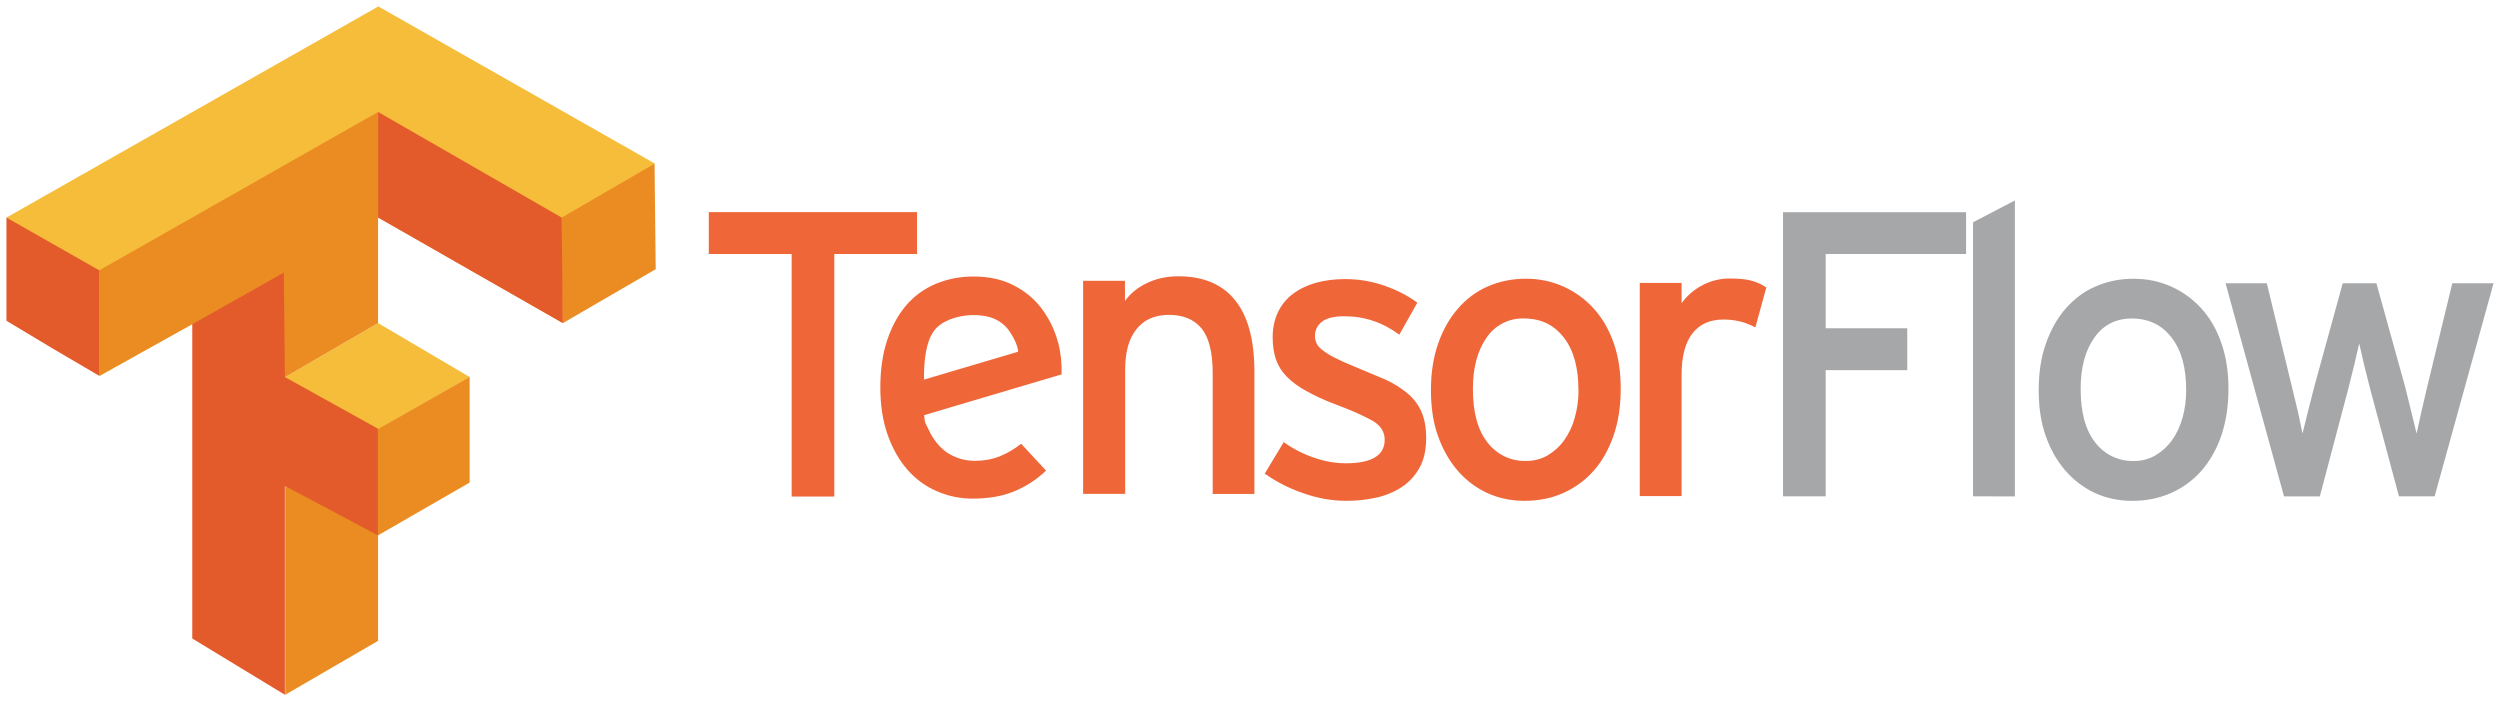
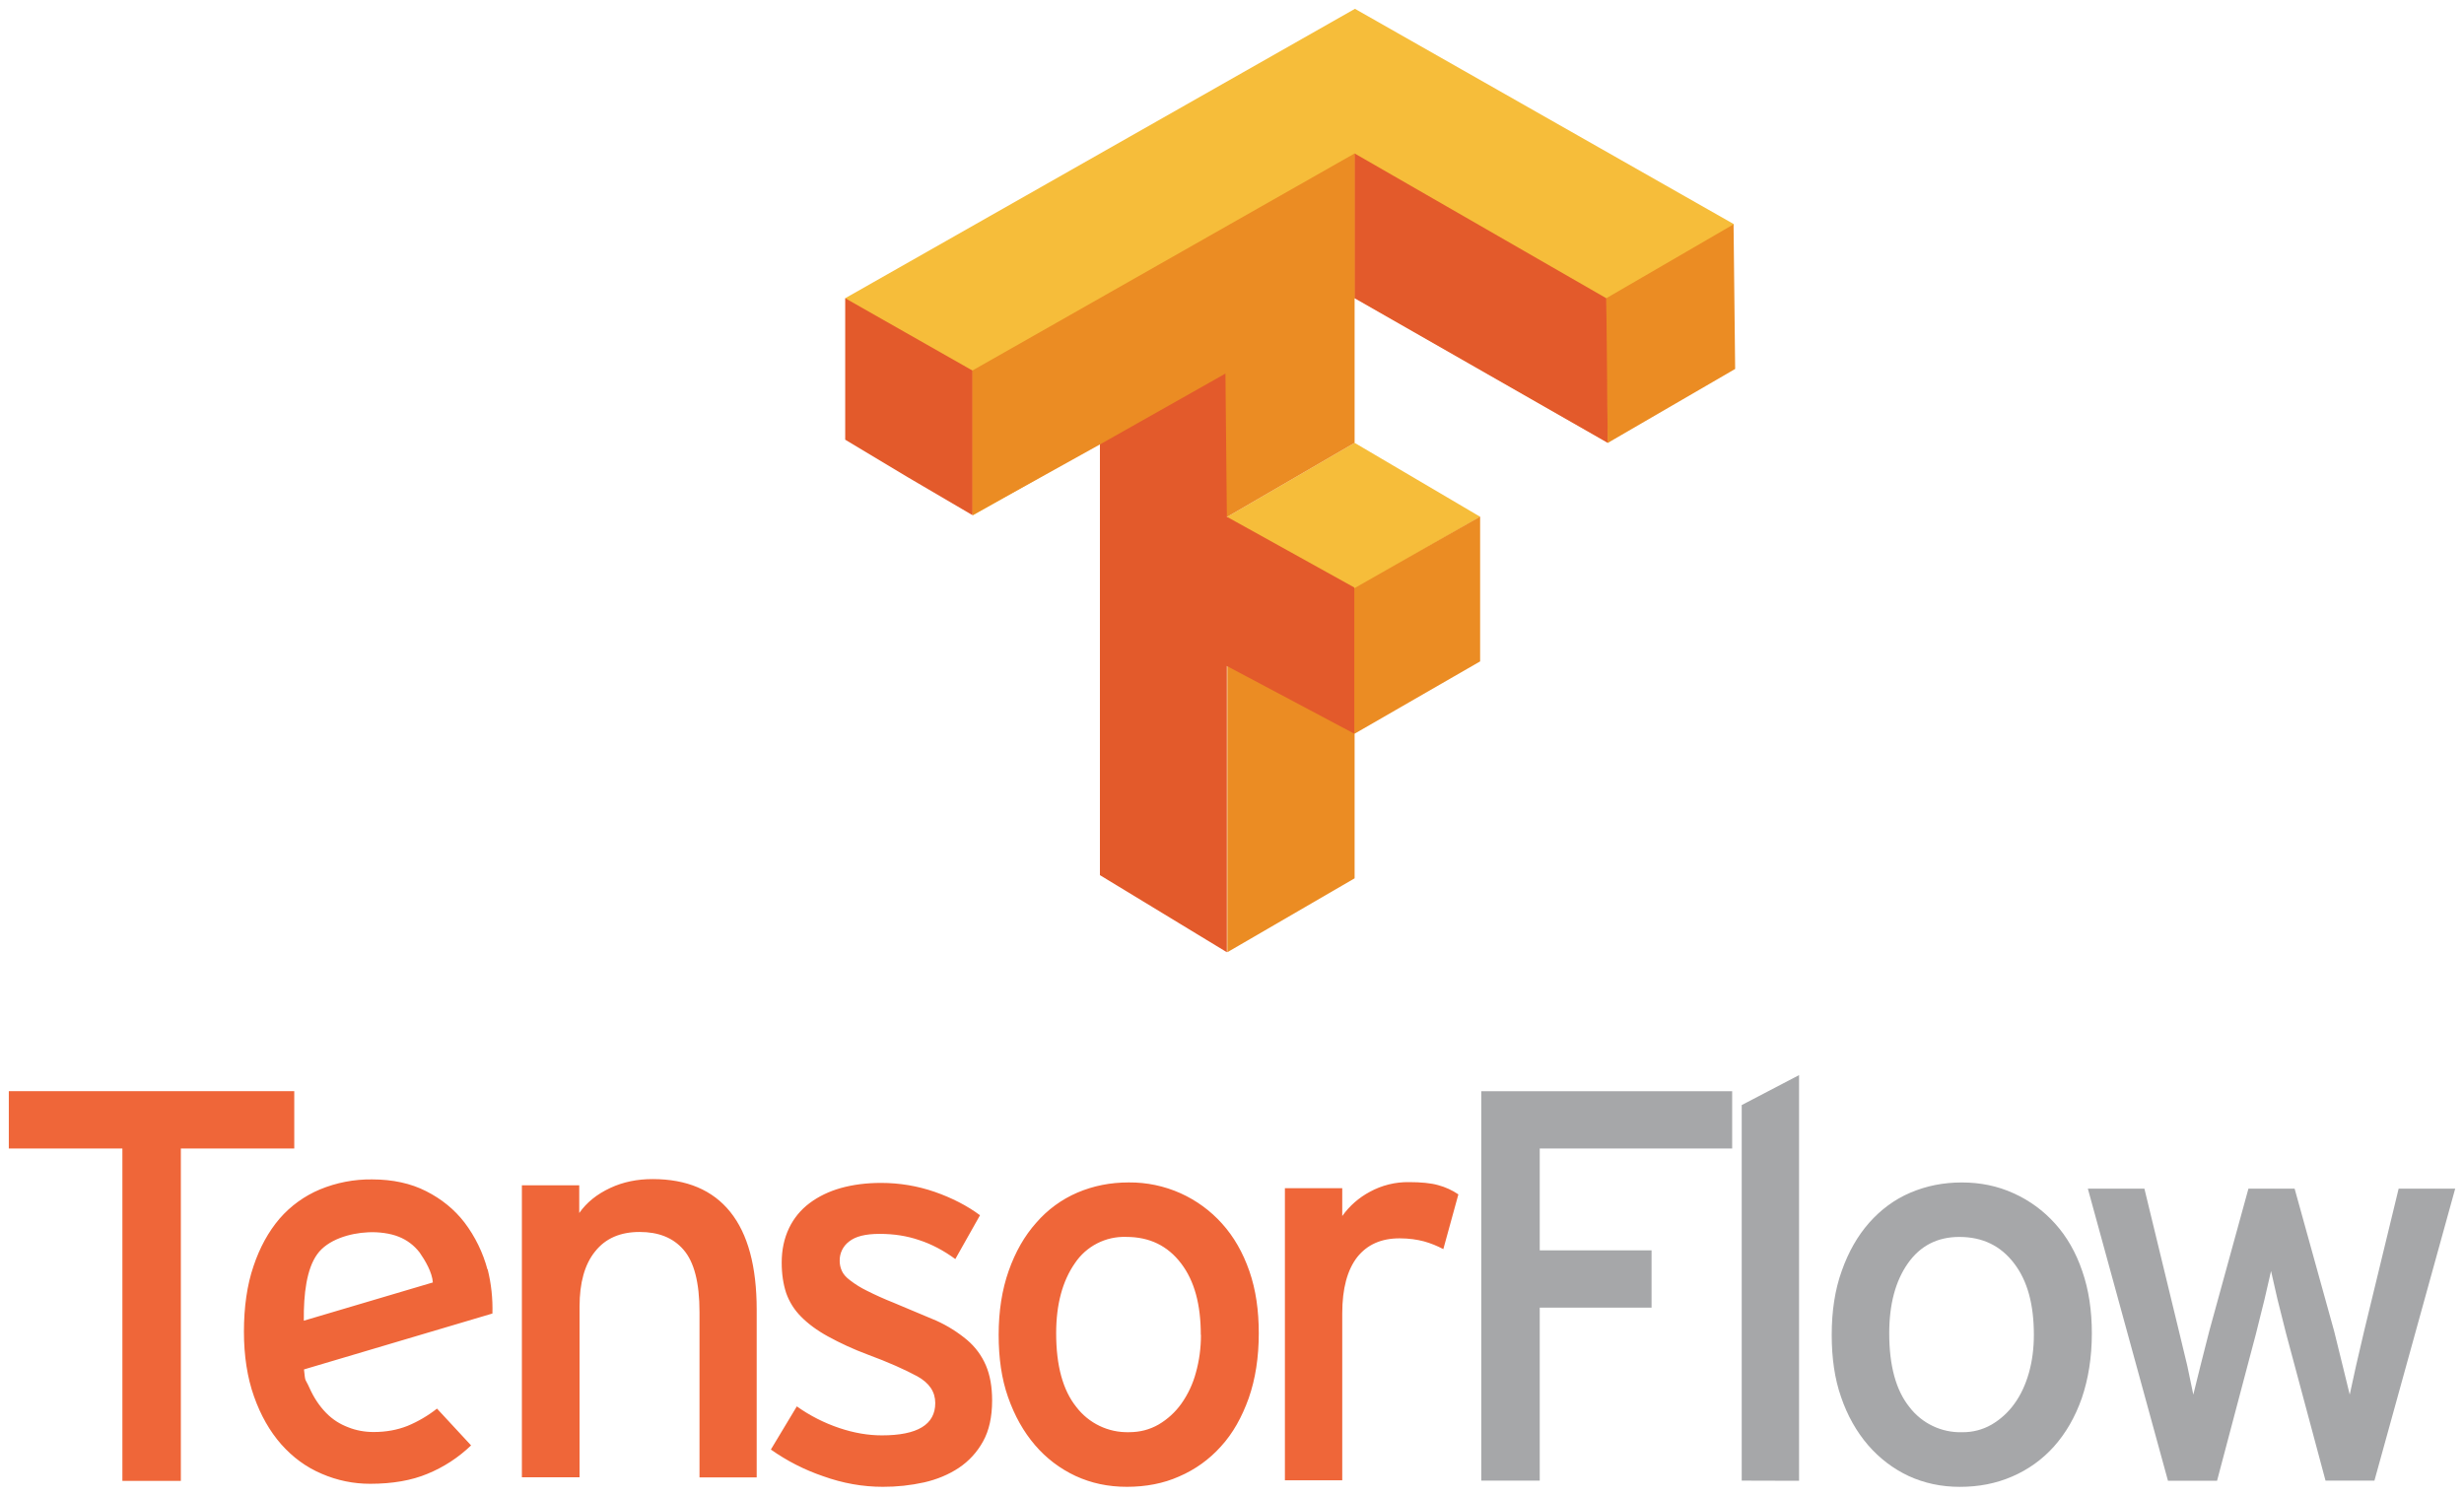
- <svg xmlns="http://www.w3.org/2000/svg" xmlns:ns1="http://schemas.microsoft.com/visio/2003/SVGExtensions/" width="101.26in" height="28.401in" viewBox="0 0 7290.75 2044.91" xml:space="preserve" color-interpolation-filters="sRGB" class="st6">
+ <svg xmlns="http://www.w3.org/2000/svg" xmlns:ns1="http://schemas.microsoft.com/visio/2003/SVGExtensions/" width="72.811in" height="44.201in" viewBox="0 0 5242.43 3182.45" xml:space="preserve" color-interpolation-filters="sRGB" class="st6">
  <ns1:documentProperties ns1:langID="1033" />
  <style type="text/css">
	
- 		.st1 {fill:#f6bd3a;stroke:none;stroke-linecap:butt;stroke-width:0.75}
- 		.st2 {fill:#eb8c23;stroke:none;stroke-linecap:butt;stroke-width:0.75}
- 		.st3 {fill:#e35a2b;stroke:none;stroke-linecap:butt;stroke-width:0.75}
- 		.st4 {fill:#ef6639;stroke:none;stroke-linecap:butt;stroke-width:0.75}
- 		.st5 {fill:#a6a7a9;stroke:none;stroke-linecap:butt;stroke-width:0.75}
+ 		.st1 {fill:#ef6639;stroke:none;stroke-linecap:butt;stroke-width:0.75}
+ 		.st2 {fill:#a6a7a9;stroke:none;stroke-linecap:butt;stroke-width:0.75}
+ 		.st3 {fill:#f6bd3a;stroke:none;stroke-linecap:butt;stroke-width:0.75}
+ 		.st4 {fill:#eb8c23;stroke:none;stroke-linecap:butt;stroke-width:0.75}
+ 		.st5 {fill:#e35a2b;stroke:none;stroke-linecap:butt;stroke-width:0.75}
		.st6 {fill:none;fill-rule:evenodd;font-size:12px;overflow:visible;stroke-linecap:square;stroke-miterlimit:3}
	
	</style>
  <g ns1:mID="0" ns1:index="1" ns1:groupContext="foregroundPage">
-     <ns1:pageProperties ns1:drawingScale="1" ns1:pageScale="1" ns1:drawingUnits="19" ns1:shadowOffsetX="8.99998" ns1:shadowOffsetY="-8.99998" />
-     <g id="shape1-1" ns1:mID="1" ns1:groupContext="shape" transform="translate(18.75,-791.496)">
-       <path d="M813.05 1891.04 L1083.84 1733.78 L1350.91 1891.04 L1083.84 2044.91 L813.05 1894.43 L813.05 1891.04 ZM0 1426.05        L1084.52 810.25 L1890.8 1268.46 L1623.73 1733.78 L1085.2 1425.71 L272.15 1887.65 L0 1426.05 Z" class="st1" />
+     <ns1:pageProperties ns1:drawingScale="1" ns1:pageScale="1" ns1:drawingUnits="19" ns1:shadowOffsetX="8.99994" ns1:shadowOffsetY="-8.99994" />
+     <ns1:layer ns1:name="Connector" ns1:index="0" />
+     <g id="shape4-1" ns1:mID="4" ns1:groupContext="shape" transform="translate(18.75,-18.818)">
+       <path d="M366.03 2462.59 L366.03 3169.91 L241.65 3169.91 L241.65 2462.59 L0 2462.59 L0 2340.59 L607.33 2340.59 L607.33        2462.59 L366.03 2462.59 ZM1018.77 2719.49 A349.7 349.7 0 0 1 1028.94 2813.71 L628.01 2932.67 C631.06 2962.49        630.04 2950.29 639.53 2971.64 C649.02 2992.99 660.88 3010.62 675.11 3025.19 C689.35 3039.76 704.94 3049.25        721.89 3055.69 C738.49 3062.47 757.47 3065.86 776.11 3065.86 C802.89 3065.86 826.27 3061.45 847.96 3052.98        A266.279 266.279 -180 0 0 911 3016.04 L983.53 3094.33 A294.309 294.309 0 0 1 891 3154.66 C857.11 3168.89        816.44 3176.01 768.99 3176.01 A257.603 257.603 0 0 1 665.63 3154.66 C632.07 3140.42 603.94 3119.41 579.54        3091.96 C555.14 3064.17 535.82 3030.27 521.59 2989.94 C507.35 2949.95 500.24 2903.18 500.24 2852.68 C500.24        2799.81 507.01 2752.7 520.57 2713.05 C533.79 2673.4 552.43 2639.51 576.15 2611.72 A232.243 232.243 0 0 1        661.9 2549.7 A280.961 280.961 0 0 1 772.72 2528.34 C816.78 2528.34 855.42 2536.82 887.95 2553.42 C920.83        2570.03 948.28 2592.4 969.63 2620.19 A289.637 289.637 0 0 1 1018.43 2720.17 L1018.77 2719.49 ZM902.19 2747.62        C900.83 2726.27 885.92 2700.85 874.06 2683.91 A104.109 104.109 -180 0 0 829.66 2650.35 C811.36 2642.9 786.62        2639.85 764.93 2640.86 C724.94 2642.56 678.17 2656.79 656.14 2687.63 C633.77 2718.47 626.99 2772.02 627.67        2828.96 L902.19 2747.62 ZM1469.52 3162.45 L1469.52 2810.66 C1469.52 2747.62 1457.99 2703.9 1435.63 2678.14        C1413.26 2652.05 1381.74 2640.19 1342.09 2640.19 C1301.08 2640.19 1269.56 2653.74 1247.53 2681.53 C1225.16        2708.98 1214.33 2748.3 1214.33 2798.8 L1214.33 3162.11 L1091.64 3162.11 L1091.64 2540.88 L1213.65 2540.88        L1213.65 2599.85 C1229.57 2577.15 1251.26 2559.86 1279.39 2546.65 C1307.52 2533.43 1337.68 2527.67 1369.88        2527.67 C1442.4 2527.67 1497.65 2551.05 1534.93 2597.48 C1572.55 2644.25 1591.19 2713.73 1591.19 2805.91        L1591.19 3162.45 L1469.52 3162.45 ZM2092.1 2998.76 C2092.1 3033.66 2085.66 3062.81 2072.78 3085.86 A160.168        160.168 0 0 1 2021.27 3142.12 C1999.92 3156.35 1974.5 3166.86 1947.72 3172.96 A400.42 400.42 0 0 1 1859.61        3182.45 C1816.9 3182.45 1774.54 3174.99 1732.18 3159.74 A435.789 435.789 0 0 1 1621.35 3103.14 L1676.59        3011.3 A345.03 345.03 -180 0 0 1767.08 3057.39 C1798.26 3067.89 1828.43 3072.98 1857.57 3072.98 C1933.49        3072.98 1971.11 3049.93 1971.11 3004.18 C1971.11 2980.45 1958.57 2961.47 1932.81 2947.24 C1907.05 2933.35        1871.81 2917.42 1826.73 2900.81 A640.672 640.672 0 0 1 1742.34 2862.17 C1718.96 2849.29 1699.98 2835.06        1685.41 2820.15 A133.473 133.473 0 0 1 1653.89 2769.99 C1647.79 2751.35 1644.4 2730 1644.4 2705.26 C1644.4        2677.8 1649.82 2653.4 1659.99 2632.05 A143.483 143.483 0 0 1 1703.71 2578.84 C1722.69 2564.61 1745.05 2553.76        1770.47 2546.65 C1795.89 2539.53 1824.7 2535.8 1855.54 2535.8 C1895.53 2535.8 1933.15 2542.24 1969.75 2554.78        C2006.69 2567.66 2038.89 2584.26 2066.34 2604.6 L2013.81 2697.8 C1988.73 2679.5 1962.97 2665.94 1936.88        2657.47 C1911.12 2648.66 1883.67 2644.25 1852.83 2644.25 C1822.33 2644.25 1801.31 2649.67 1787.76 2660.52        A50.053 50.053 -180 0 0 1767.76 2701.19 A50.72 50.72 -180 0 0 1772.51 2723.22 C1775.56 2730 1781.32        2736.78 1790.13 2743.21 A200.21 200.21 -180 0 0 1825.04 2764.91 A692.725 692.725 -180 0 0 1882.31 2790.66        L1973.48 2828.96 A284.298 284.298 0 0 1 2039.23 2870.31 A146.153 146.153 0 0 1 2078.88 2924.19 C2087.69        2944.87 2092.1 2969.61 2092.1 2998.76 ZM2659.44 2855.73 C2659.44 2906.91 2652.32 2953 2638.09 2993.67 C2623.52        3034.34 2604.54 3068.57 2578.78 3096.7 A252.932 252.932 0 0 1 2489.98 3160.42 C2456.77 3175.33 2419.15 3182.45        2378.82 3182.45 C2338.49 3182.45 2302.9 3174.65 2269.69 3159.4 A255.601 255.601 0 0 1 2183.27 3093.65 C2158.87        3065.18 2139.89 3031.29 2125.99 2991.64 C2112.1 2952.32 2106 2907.93 2106 2859.12 C2106 2808.63 2113.11        2763.21 2127.35 2722.88 C2141.58 2682.55 2160.9 2648.66 2185.98 2620.53 A241.586 241.586 0 0 1 2273.42 2556.47        C2307.65 2541.9 2343.57 2534.78 2382.89 2534.78 A263.61 263.61 0 0 1 2493.04 2557.83 A264.277 264.277 0        0 1 2581.15 2622.22 C2606.23 2650.01 2625.55 2683.57 2639.45 2723.56 C2653.34 2763.55 2659.44 2807.61 2659.44        2855.73 ZM2536.08 2859.12 C2536.08 2795.07 2522.86 2744.57 2494.05 2706.95 C2465.58 2669.67 2427.29 2650.69        2377.47 2650.69 A126.132 126.132 -180 0 0 2268 2706.95 C2241.9 2744.57 2228.34 2794.05 2228.34 2855.73 C2228.34        2924.53 2242.58 2976.73 2271.05 3012.31 A136.142 136.142 -180 0 0 2383.57 3066.2 C2406.61 3066.2 2427.29        3060.78 2446.27 3049.93 A157.498 157.498 -180 0 0 2494.73 3005.53 A206.216 206.216 -180 0 0 2525.57 2939.78        C2532.69 2914.37 2536.42 2887.59 2536.42 2859.12 L2536.08 2859.12 ZM3052.24 2676.79 A206.216 206.216 -180        0 0 3010.89 2660.18 C2996.66 2656.45 2979.38 2653.74 2959.04 2653.74 C2920.07 2653.74 2890.24 2666.96 2868.89        2693.73 C2847.88 2720.85 2837.03 2760.5 2837.03 2813.37 L2837.03 3168.55 L2715.02 3168.55 L2715.02 2546.98        L2837.03 2546.98 L2837.03 2606.29 A170.178 170.178 0 0 1 2895.66 2554.78 A168.843 168.843 0 0 1 2979.04        2534.11 C3004.12 2534.11 3025.81 2536.14 3041.06 2540.54 A140.814 140.814 0 0 1 3084.1 2560.2 L3052.24 2676.11        L3052.24 2676.79 Z" class="st1" />
    </g>
-     <g id="shape2-3" ns1:mID="2" ns1:groupContext="shape" transform="translate(289.836,-18.75)">
-       <path d="M541.92 1733.78 L541.92 1426.05 L808.99 1272.18 L1079.78 1117.98 L1079.78 1426.05 L812.71 1579.92 L812.71 1887.65        L541.92 2044.91 L541.92 1733.78 ZM541.92 1118.32 L270.79 964.45 L0 1114.93 L0 806.86 L812.71 345.26 L812.71        961.06 L541.92 1118.32 ZM1348.2 807.2 L1348.2 653.33 L1618.99 496.07 L1622.38 803.81 L1351.59 961.06 L1348.2        807.2 Z" class="st2" />
+     <g id="shape5-3" ns1:mID="5" ns1:groupContext="shape" transform="translate(3151.58,-18.75)">
+       <path d="M124.38 2462.59 L124.38 2679.16 L362.3 2679.16 L362.3 2801.17 L124.38 2801.17 L124.38 3169.23 L0 3169.23 L0        2340.59 L533.79 2340.59 L533.79 2462.59 L124.38 2462.59 ZM554.12 3169.23 L554.12 2370.07 L676.13 2306.36        L676.13 3169.57 L554.12 3169.23 ZM1299.04 2855.73 C1299.04 2906.91 1291.59 2953 1277.69 2993.67 C1263.46        3034.34 1243.46 3068.57 1218.38 3096.7 A252.932 252.932 0 0 1 1129.6 3160.42 C1095.37 3175.33 1058.43 3182.45        1018.1 3182.45 C978.78 3182.45 942.52 3174.65 909.3 3159.4 C876.09 3143.81 847.28 3121.78 822.88 3093.65        C798.48 3065.18 779.16 3031.29 765.6 2991.64 C751.71 2952.32 745.61 2907.93 745.61 2859.12 C745.61 2808.63        752.39 2763.21 766.96 2722.88 C781.19 2682.55 800.51 2648.66 825.25 2620.53 C850.33 2592.4 878.8 2571.05        913.03 2556.47 C947.26 2541.9 983.19 2534.78 1022.5 2534.78 C1061.81 2534.78 1098.42 2542.24 1132.65 2557.83        A264.277 264.277 0 0 1 1220.76 2622.22 C1245.83 2650.01 1265.15 2683.57 1278.71 2723.56 C1292.6 2763.55        1299.04 2807.61 1299.04 2855.73 ZM1175.69 2859.12 C1175.69 2795.07 1162.47 2744.57 1133.66 2706.95 C1105.2        2669.67 1066.9 2650.69 1017.08 2650.69 C970.65 2650.69 934.04 2669.33 907.61 2706.95 C881.17 2744.57 867.96        2794.05 867.96 2855.73 C867.96 2924.53 882.19 2976.73 910.66 3012.31 A136.142 136.142 -180 0 0 1023.18 3066.2        A122.127 122.127 -180 0 0 1085.88 3049.93 A157.498 157.498 -180 0 0 1134.34 3005.53 C1147.9 2986.89 1158.07        2964.86 1165.18 2939.78 C1172.3 2914.37 1175.69 2887.59 1175.69 2859.12 ZM1900.28 3169.23 L1796.23 3169.23        L1712.18 2855.73 L1693.88 2782.87 L1680.32 2723.22 L1666.43 2783.55 L1648.12 2857.09 L1565.43 3169.57 L1461.04        3169.57 L1290.57 2548 L1410.89 2548 L1484.09 2849.97 L1502.05 2924.53 L1514.93 2986.22 L1530.18 2924.53        L1549.16 2849.97 L1632.2 2548 L1730.48 2548 L1814.53 2850.99 L1832.83 2925.21 L1847.74 2986.22 L1861.3 2924.19        L1878.59 2849.97 L1951.79 2548 L2072.1 2548 L1900.28 3169.23 Z" class="st2" />
    </g>
-     <g id="shape3-5" ns1:mID="3" ns1:groupContext="shape" transform="translate(18.75,-18.75)">
-       <path d="M541.92 1880.87 L541.92 964.45 L808.99 813.63 L812.04 1118.32 L1083.17 1268.8 L1083.17 1579.92 L812.04 1435.88        L812.04 2044.91 L541.92 1880.87 ZM133.87 1034.61 L0 954.28 L0 653.33 L270.79 807.2 L270.79 1114.93 L133.87        1034.61 ZM1083.84 653.33 L1083.84 345.26 L1619.33 653.33 L1622.38 961.06 L1083.84 653.33 Z" class="st3" />
-     </g>
-     <g id="shape4-7" ns1:mID="4" ns1:groupContext="shape" transform="translate(2067.04,-584.345)">
-       <path d="M366.03 1325.05 L366.03 2032.37 L241.65 2032.37 L241.65 1325.05 L0 1325.05 L0 1203.05 L607.33 1203.05 L607.33        1325.05 L366.03 1325.05 ZM1018.77 1581.95 A349.701 349.701 0 0 1 1028.94 1676.17 L628.01 1795.13 C631.06        1824.95 630.04 1812.75 639.53 1834.1 C649.02 1855.45 660.88 1873.08 675.11 1887.65 C689.35 1902.22 704.94        1911.71 721.89 1918.15 C738.49 1924.93 757.47 1928.32 776.11 1928.32 C802.89 1928.32 826.27 1923.91 847.96        1915.44 A266.28 266.28 -180 0 0 911 1878.5 L983.53 1956.79 A294.31 294.31 0 0 1 891 2017.12 C857.11 2031.35        816.44 2038.47 768.99 2038.47 A257.604 257.604 0 0 1 665.63 2017.12 C632.07 2002.88 603.94 1981.87 579.54        1954.42 C555.14 1926.63 535.82 1892.73 521.59 1852.4 C507.35 1812.41 500.24 1765.64 500.24 1715.14 C500.24        1662.27 507.01 1615.16 520.57 1575.51 C533.79 1535.86 552.43 1501.97 576.15 1474.18 A232.244 232.244 0 0        1 661.9 1412.16 A280.962 280.962 0 0 1 772.72 1390.8 C816.78 1390.8 855.42 1399.28 887.95 1415.88 C920.83        1432.49 948.28 1454.86 969.63 1482.65 A289.638 289.638 0 0 1 1018.43 1582.63 L1018.77 1581.95 ZM902.19 1610.08        C900.83 1588.73 885.92 1563.31 874.06 1546.37 A104.109 104.109 -180 0 0 829.66 1512.81 C811.36 1505.36 786.62        1502.31 764.93 1503.32 C724.94 1505.02 678.17 1519.25 656.14 1550.09 C633.77 1580.93 626.99 1634.48 627.67        1691.42 L902.19 1610.08 ZM1469.53 2024.91 L1469.53 1673.12 C1469.53 1610.08 1458 1566.36 1435.64 1540.6        C1413.27 1514.51 1381.75 1502.65 1342.1 1502.65 C1301.09 1502.65 1269.57 1516.2 1247.54 1543.99 C1225.17        1571.44 1214.33 1610.76 1214.33 1661.26 L1214.33 2024.57 L1091.64 2024.57 L1091.64 1403.34 L1213.65 1403.34        L1213.65 1462.31 C1229.58 1439.61 1251.27 1422.32 1279.4 1409.11 C1307.53 1395.89 1337.69 1390.13 1369.89        1390.13 C1442.41 1390.13 1497.66 1413.51 1534.94 1459.94 C1572.56 1506.71 1591.2 1576.19 1591.2 1668.37        L1591.2 2024.91 L1469.53 2024.91 ZM2092.11 1861.22 C2092.11 1896.12 2085.67 1925.27 2072.79 1948.32 A160.169        160.169 0 0 1 2021.28 2004.58 C1999.93 2018.81 1974.51 2029.32 1947.73 2035.42 A400.422 400.422 0 0 1 1859.62        2044.91 C1816.91 2044.91 1774.55 2037.45 1732.19 2022.2 A435.791 435.791 0 0 1 1621.36 1965.6 L1676.6 1873.76        A345.031 345.031 -180 0 0 1767.09 1919.85 C1798.27 1930.35 1828.44 1935.44 1857.58 1935.44 C1933.5 1935.44        1971.12 1912.39 1971.12 1866.64 C1971.12 1842.91 1958.58 1823.93 1932.82 1809.7 C1907.06 1795.81 1871.82        1779.88 1826.74 1763.27 A640.675 640.675 0 0 1 1742.35 1724.63 C1718.97 1711.75 1699.99 1697.52 1685.42        1682.61 A133.474 133.474 0 0 1 1653.9 1632.45 C1647.8 1613.81 1644.41 1592.46 1644.41 1567.72 C1644.41 1540.26        1649.83 1515.86 1660 1494.51 A143.484 143.484 0 0 1 1703.72 1441.3 C1722.7 1427.07 1745.06 1416.22 1770.48        1409.11 C1795.9 1401.99 1824.71 1398.26 1855.55 1398.26 C1895.54 1398.26 1933.16 1404.7 1969.76 1417.24        C2006.7 1430.12 2038.9 1446.72 2066.35 1467.06 L2013.82 1560.26 C1988.74 1541.96 1962.98 1528.4 1936.89        1519.93 C1911.13 1511.12 1883.68 1506.71 1852.84 1506.71 C1822.34 1506.71 1801.32 1512.13 1787.77 1522.98        A50.053 50.053 -180 0 0 1767.77 1563.65 A50.72 50.72 -180 0 0 1772.52 1585.68 C1775.57 1592.46 1781.33        1599.24 1790.14 1605.67 A200.211 200.211 -180 0 0 1825.05 1627.37 A692.728 692.728 -180 0 0 1882.32 1653.12        L1973.49 1691.42 A284.299 284.299 0 0 1 2039.24 1732.77 A146.154 146.154 0 0 1 2078.89 1786.65 C2087.7 1807.33        2092.11 1832.07 2092.11 1861.22 ZM2659.45 1718.19 C2659.45 1769.37 2652.33 1815.46 2638.1 1856.13 C2623.53        1896.8 2604.55 1931.03 2578.79 1959.16 A252.933 252.933 0 0 1 2489.99 2022.88 C2456.78 2037.79 2419.16 2044.91        2378.83 2044.91 C2338.5 2044.91 2302.91 2037.11 2269.7 2021.86 A255.602 255.602 0 0 1 2183.28 1956.11 C2158.88        1927.64 2139.9 1893.75 2126 1854.1 C2112.11 1814.78 2106.01 1770.39 2106.01 1721.58 C2106.01 1671.09 2113.12        1625.67 2127.36 1585.34 C2141.59 1545.01 2160.91 1511.12 2185.99 1482.99 A241.587 241.587 0 0 1 2273.43        1418.93 C2307.66 1404.36 2343.58 1397.24 2382.9 1397.24 A263.611 263.611 0 0 1 2493.05 1420.29 A264.278        264.278 0 0 1 2581.16 1484.68 C2606.24 1512.47 2625.56 1546.03 2639.46 1586.02 C2653.35 1626.01 2659.45        1670.07 2659.45 1718.19 ZM2536.09 1721.58 C2536.09 1657.53 2522.87 1607.03 2494.06 1569.41 C2465.59 1532.13        2427.3 1513.15 2377.48 1513.15 A126.133 126.133 -180 0 0 2268.01 1569.41 C2241.91 1607.03 2228.35 1656.51        2228.35 1718.19 C2228.35 1786.99 2242.59 1839.19 2271.06 1874.77 A136.143 136.143 -180 0 0 2383.58 1928.66        C2406.62 1928.66 2427.3 1923.24 2446.28 1912.39 A157.499 157.499 -180 0 0 2494.74 1867.99 A206.217 206.217        -180 0 0 2525.58 1802.24 C2532.7 1776.83 2536.43 1750.05 2536.43 1721.58 L2536.09 1721.58 ZM3052.25 1539.25        A206.217 206.217 -180 0 0 3010.9 1522.64 C2996.67 1518.91 2979.39 1516.2 2959.05 1516.2 C2920.08 1516.2        2890.25 1529.42 2868.9 1556.19 C2847.89 1583.31 2837.04 1622.96 2837.04 1675.83 L2837.04 2031.01 L2715.03        2031.01 L2715.03 1409.44 L2837.04 1409.44 L2837.04 1468.75 A170.179 170.179 0 0 1 2895.67 1417.24 A168.844        168.844 0 0 1 2979.05 1396.57 C3004.13 1396.57 3025.82 1398.6 3041.07 1403 A140.815 140.815 0 0 1 3084.11        1422.66 L3052.25 1538.57 L3052.25 1539.25 Z" class="st4" />
-     </g>
-     <g id="shape5-9" ns1:mID="5" ns1:groupContext="shape" transform="translate(5199.88,-584.277)">
-       <path d="M124.38 1325.05 L124.38 1541.62 L362.3 1541.62 L362.3 1663.63 L124.38 1663.63 L124.38 2031.69 L0 2031.69 L0        1203.05 L533.79 1203.05 L533.79 1325.05 L124.38 1325.05 ZM554.12 2031.69 L554.12 1232.53 L676.13 1168.82        L676.13 2032.03 L554.12 2031.69 ZM1299.05 1718.19 C1299.05 1769.37 1291.6 1815.46 1277.7 1856.13 C1263.47        1896.8 1243.47 1931.03 1218.39 1959.16 A252.933 252.933 0 0 1 1129.6 2022.88 C1095.37 2037.79 1058.43 2044.91        1018.1 2044.91 C978.78 2044.91 942.52 2037.11 909.3 2021.86 C876.09 2006.27 847.28 1984.24 822.88 1956.11        C798.48 1927.64 779.16 1893.75 765.6 1854.1 C751.71 1814.78 745.61 1770.39 745.61 1721.58 C745.61 1671.09        752.39 1625.67 766.96 1585.34 C781.19 1545.01 800.51 1511.12 825.25 1482.99 C850.33 1454.86 878.8 1433.51        913.03 1418.93 C947.26 1404.36 983.19 1397.24 1022.5 1397.24 C1061.81 1397.24 1098.42 1404.7 1132.65 1420.29        A264.278 264.278 0 0 1 1220.77 1484.68 C1245.84 1512.47 1265.16 1546.03 1278.72 1586.02 C1292.61 1626.01        1299.05 1670.07 1299.05 1718.19 ZM1175.69 1721.58 C1175.69 1657.53 1162.47 1607.03 1133.66 1569.41 C1105.2        1532.13 1066.9 1513.15 1017.08 1513.15 C970.65 1513.15 934.04 1531.79 907.61 1569.41 C881.17 1607.03 867.96        1656.51 867.96 1718.19 C867.96 1786.99 882.19 1839.19 910.66 1874.77 A136.143 136.143 -180 0 0 1023.18 1928.66        A122.128 122.128 -180 0 0 1085.88 1912.39 A157.499 157.499 -180 0 0 1134.34 1867.99 C1147.9 1849.35 1158.07        1827.32 1165.18 1802.24 C1172.3 1776.83 1175.69 1750.05 1175.69 1721.58 ZM1900.29 2031.69 L1796.24 2031.69        L1712.19 1718.19 L1693.89 1645.33 L1680.33 1585.68 L1666.44 1646.01 L1648.13 1719.55 L1565.44 2032.03 L1461.05        2032.03 L1290.58 1410.46 L1410.9 1410.46 L1484.1 1712.43 L1502.06 1786.99 L1514.94 1848.68 L1530.19 1786.99        L1549.17 1712.43 L1632.21 1410.46 L1730.49 1410.46 L1814.54 1713.45 L1832.84 1787.67 L1847.75 1848.68 L1861.31        1786.65 L1878.6 1712.43 L1951.8 1410.46 L2072.11 1410.46 L1900.29 2031.69 Z" class="st5" />
+     <g id="group7-5" transform="translate(1798.27,-1156.3)" ns1:mID="7" ns1:groupContext="group">
+       <g id="shape1-6" ns1:mID="1" ns1:groupContext="shape" transform="translate(0,-772.743)">
+         <path d="M813.05 3028.58 L1083.84 2871.32 L1350.9 3028.58 L1083.84 3182.45 L813.05 3031.97 L813.05 3028.58 ZM0 2563.59         L1084.52 1947.79 L1890.79 2406 L1623.72 2871.32 L1085.2 2563.25 L272.15 3025.19 L0 2563.59 Z" class="st3" />
+       </g>
+       <g id="shape2-8" ns1:mID="2" ns1:groupContext="shape" transform="translate(271.085,0)">
+         <path d="M541.92 2871.32 L541.92 2563.59 L808.99 2409.72 L1079.78 2255.52 L1079.78 2563.59 L812.71 2717.46 L812.71         3025.19 L541.92 3182.45 L541.92 2871.32 ZM541.92 2255.86 L270.79 2101.99 L0 2252.47 L0 1944.4 L812.71         1482.81 L812.71 2098.6 L541.92 2255.86 ZM1348.19 1944.74 L1348.19 1790.87 L1618.98 1633.62 L1622.37         1941.35 L1351.58 2098.6 L1348.19 1944.74 Z" class="st4" />
+       </g>
+       <g id="shape3-10" ns1:mID="3" ns1:groupContext="shape">
+         <path d="M541.92 3018.41 L541.92 2101.99 L808.99 1951.17 L812.04 2255.86 L1083.17 2406.34 L1083.17 2717.46 L812.04         2573.42 L812.04 3182.45 L541.92 3018.41 ZM133.87 2172.15 L0 2091.82 L0 1790.87 L270.79 1944.74 L270.79         2252.47 L133.87 2172.15 ZM1083.84 1790.87 L1083.84 1482.81 L1619.32 1790.87 L1622.37 2098.6 L1083.84         1790.87 Z" class="st5" />
+       </g>
    </g>
  </g>
</svg>
